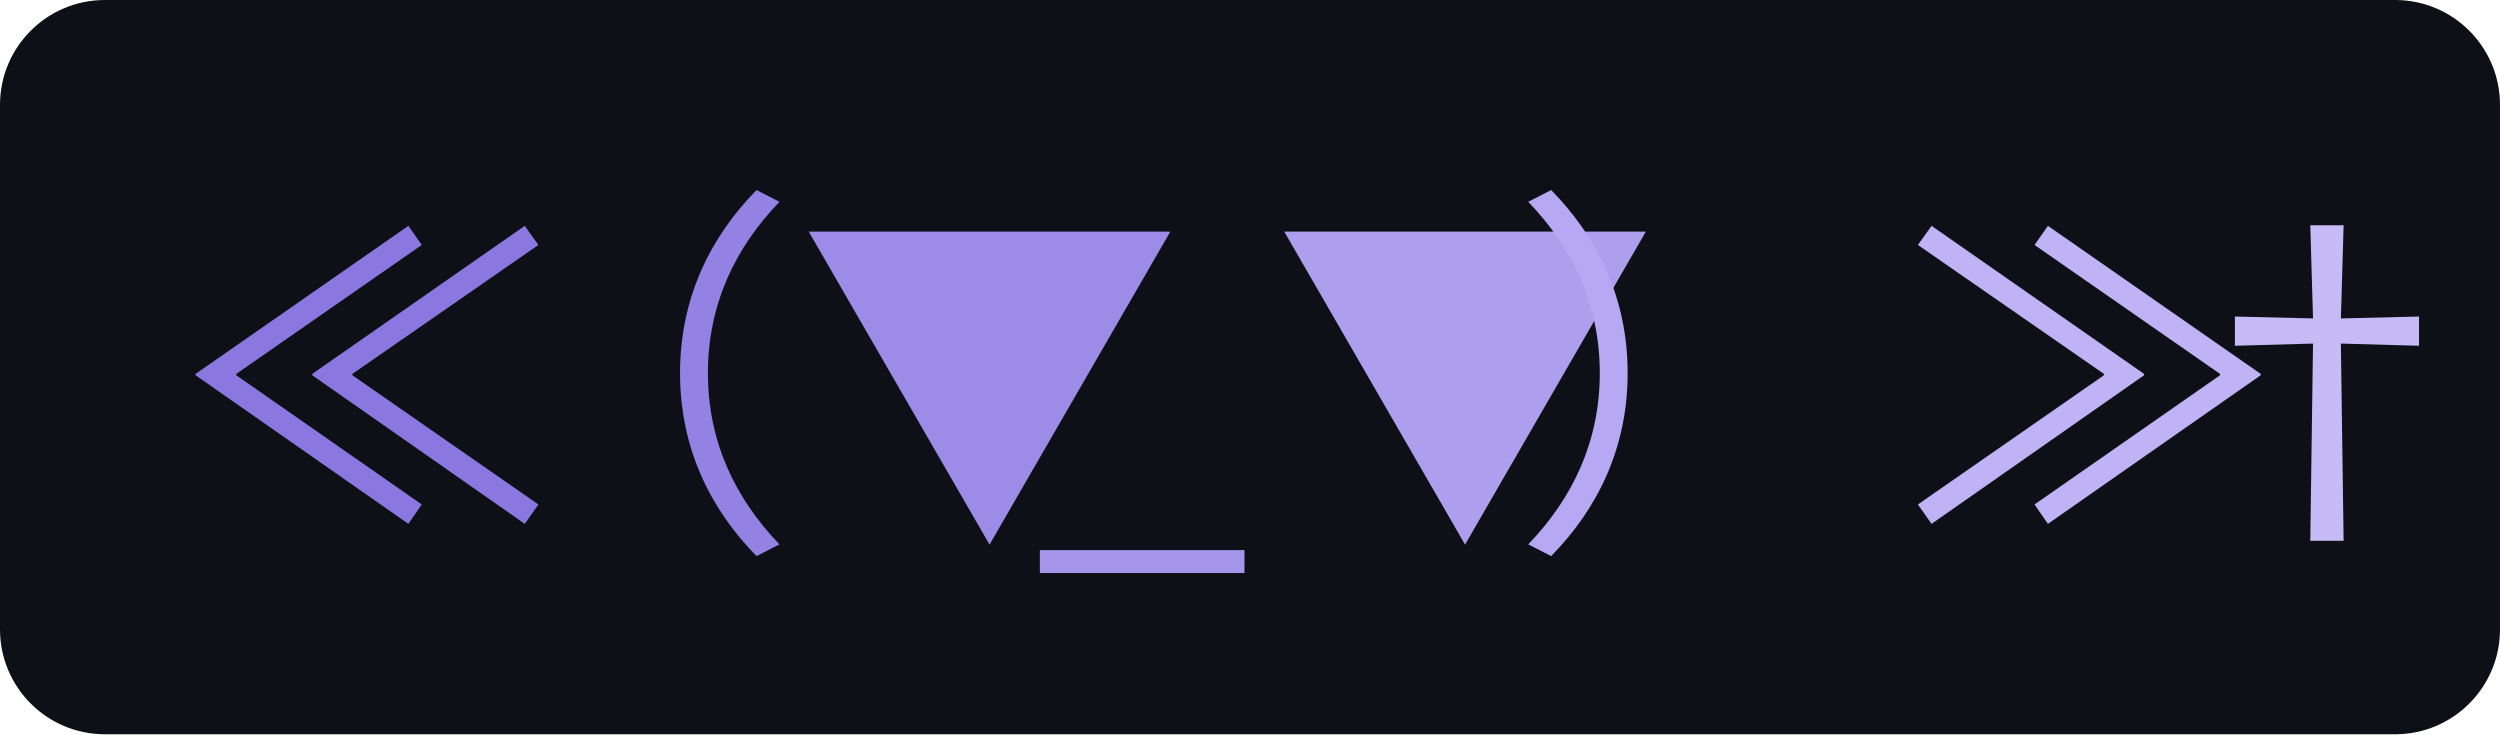
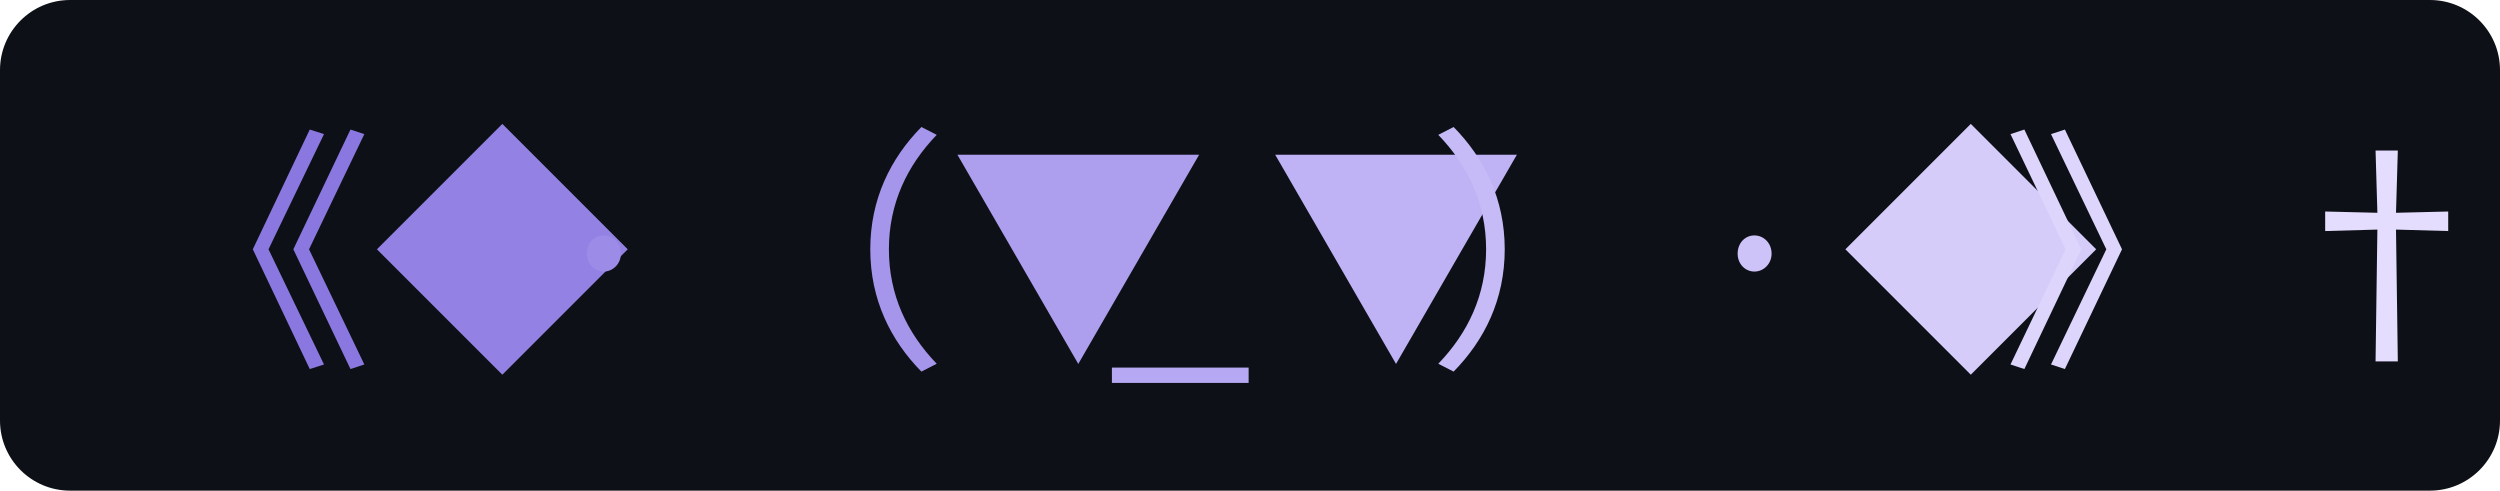
- <svg xmlns="http://www.w3.org/2000/svg" width="143" height="42" viewBox="0 0 143 42" role="img">
+ <svg xmlns="http://www.w3.org/2000/svg" width="214" height="42" viewBox="0 0 214 42" role="img">
  <rect width="100%" height="100%" rx="6" fill="#0d1117" />
  <g font-family="'Segoe UI Symbol','Malgun Gothic','Noto Sans CJK KR','Apple SD Gothic Neo','Noto Sans Symbols 2','DejaVu Sans',monospace" font-size="22" dominant-baseline="middle">
-     <text x="10.0" y="22.0" fill="#8a78e0">≪</text>
-     <text x="23.6" y="22.0" fill="#9382e4">（</text>
-     <text x="45.6" y="22.0" fill="#9c8be7">▼</text>
-     <text x="59.2" y="22.0" fill="#a595eb">_</text>
-     <text x="72.8" y="22.0" fill="#ad9fee">▼</text>
-     <text x="86.4" y="22.0" fill="#b6a8f2">）</text>
-     <text x="108.5" y="22.0" fill="#bfb2f5">≫</text>
-     <text x="122.1" y="22.0" fill="#c7bbf7">†</text>
+     <text x="10.0" y="22.0" fill="#8a78e0">《</text>
+     <text x="32.0" y="22.0" fill="#9382e4">◆</text>
+     <text x="45.6" y="22.0" fill="#9c8be7">·</text>
+     <text x="59.2" y="22.0" fill="#a595eb">（</text>
+     <text x="81.3" y="22.0" fill="#ad9fee">▼</text>
+     <text x="94.9" y="22.0" fill="#b6a8f2">_</text>
+     <text x="108.5" y="22.0" fill="#bfb2f5">▼</text>
+     <text x="122.1" y="22.0" fill="#c7bbf7">）</text>
+     <text x="144.1" y="22.0" fill="#cec3f8">·</text>
+     <text x="157.7" y="22.0" fill="#d6ccfa">◆</text>
+     <text x="171.3" y="22.0" fill="#ddd5fc">》</text>
+     <text x="193.3" y="22.0" fill="#e5ddfd">†</text>
  </g>
</svg>
